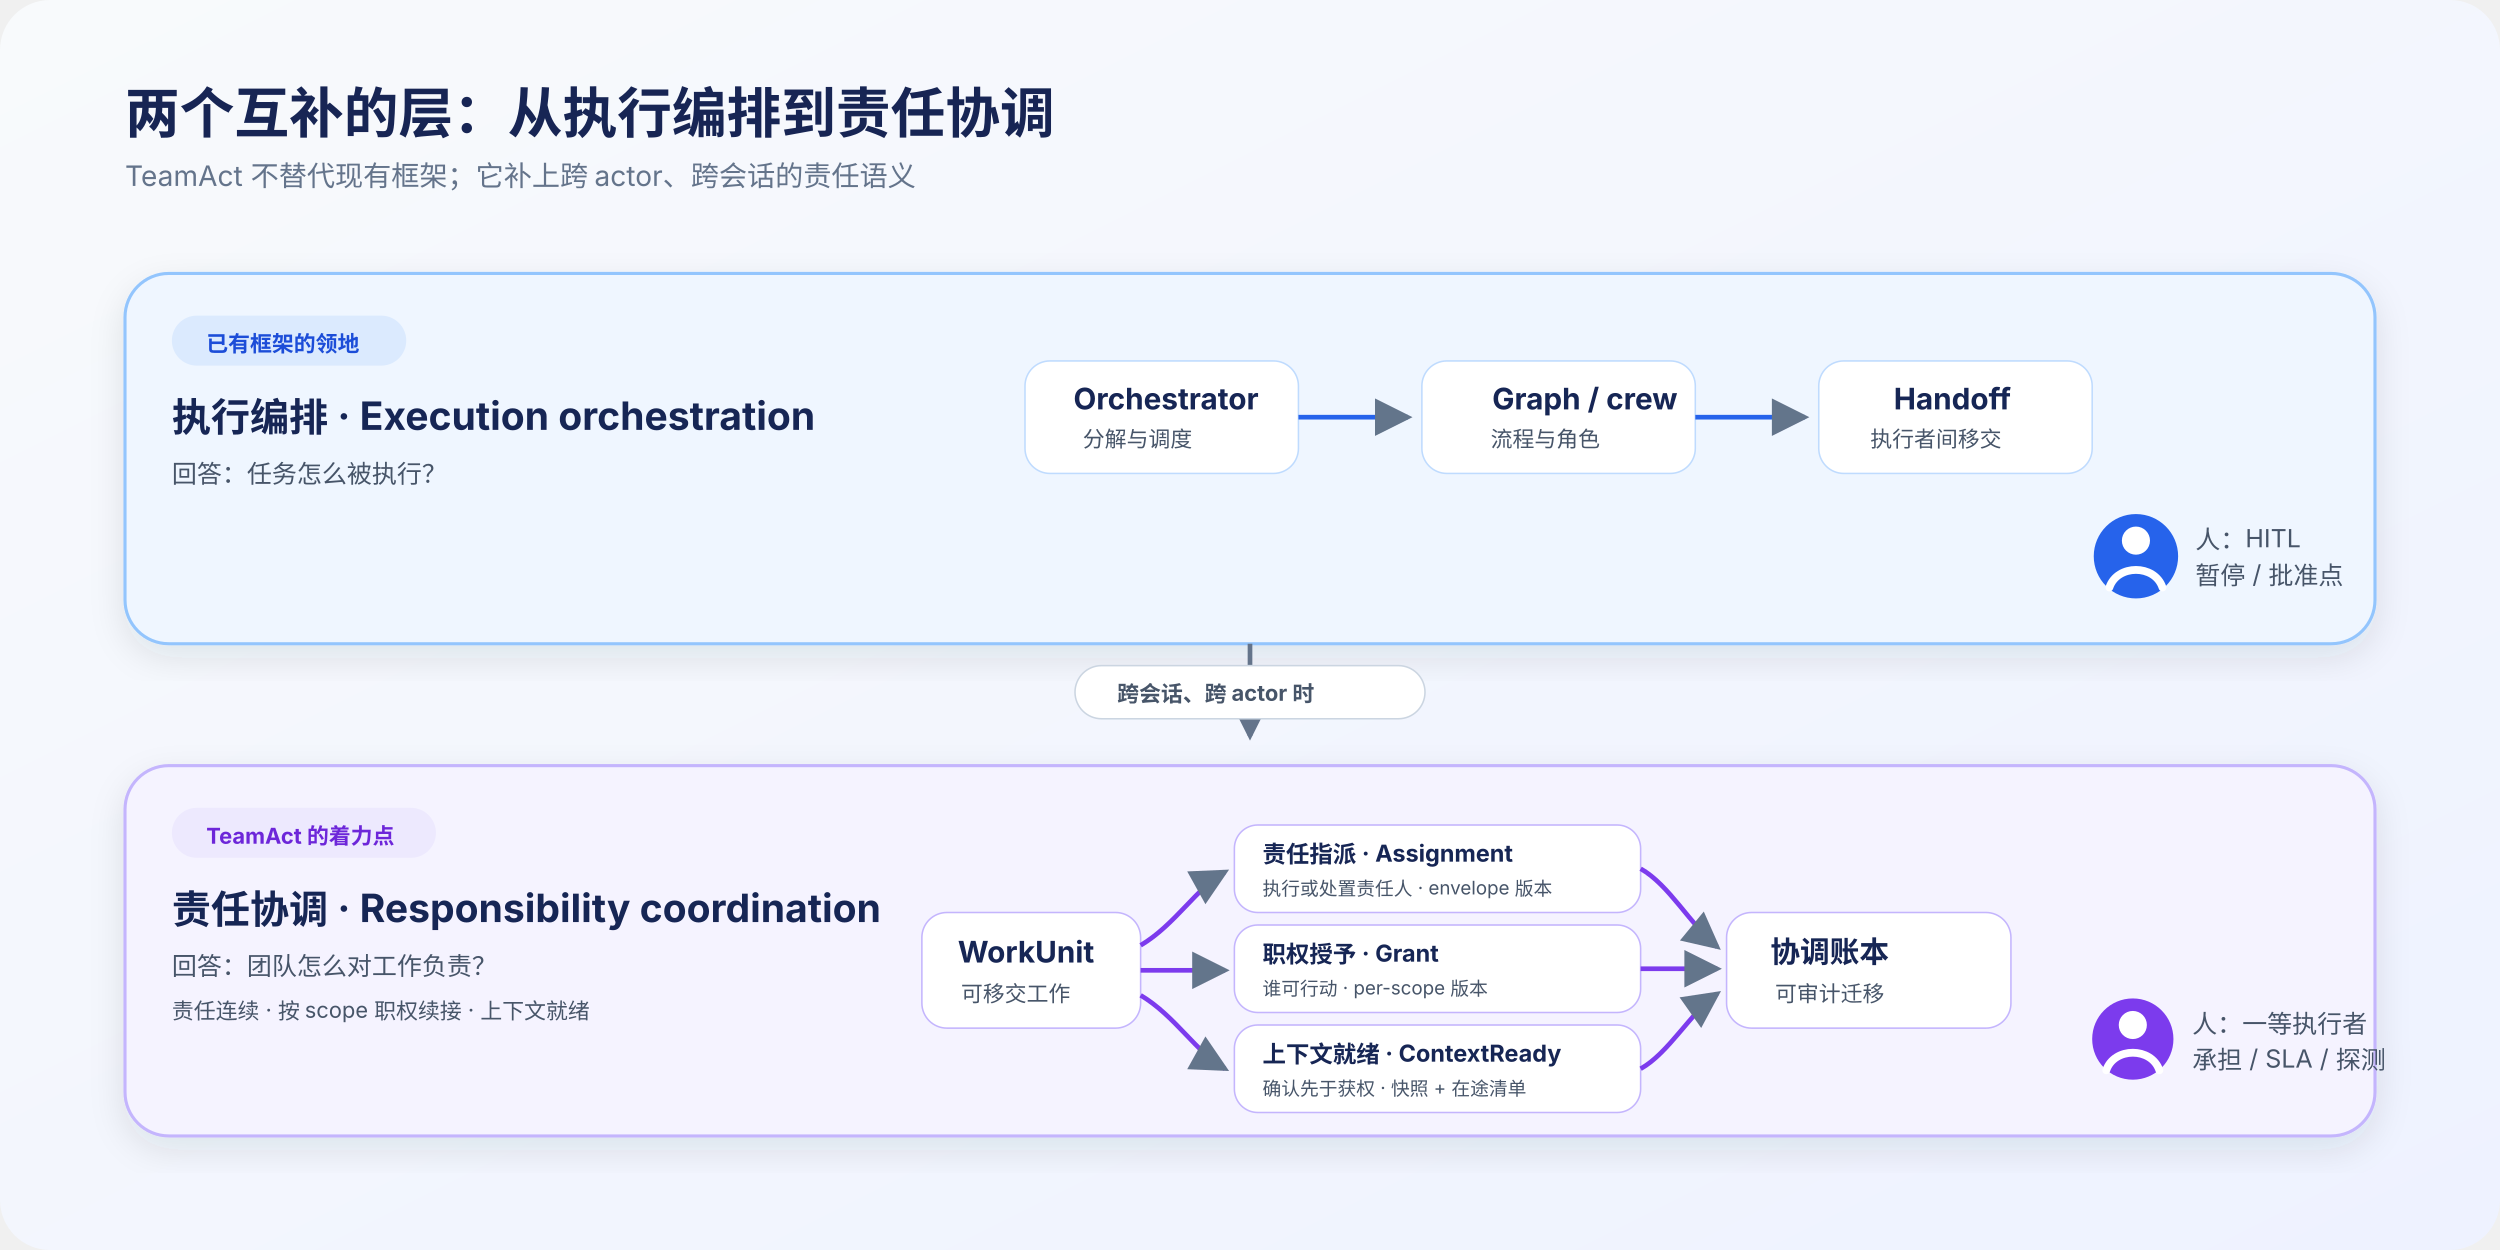
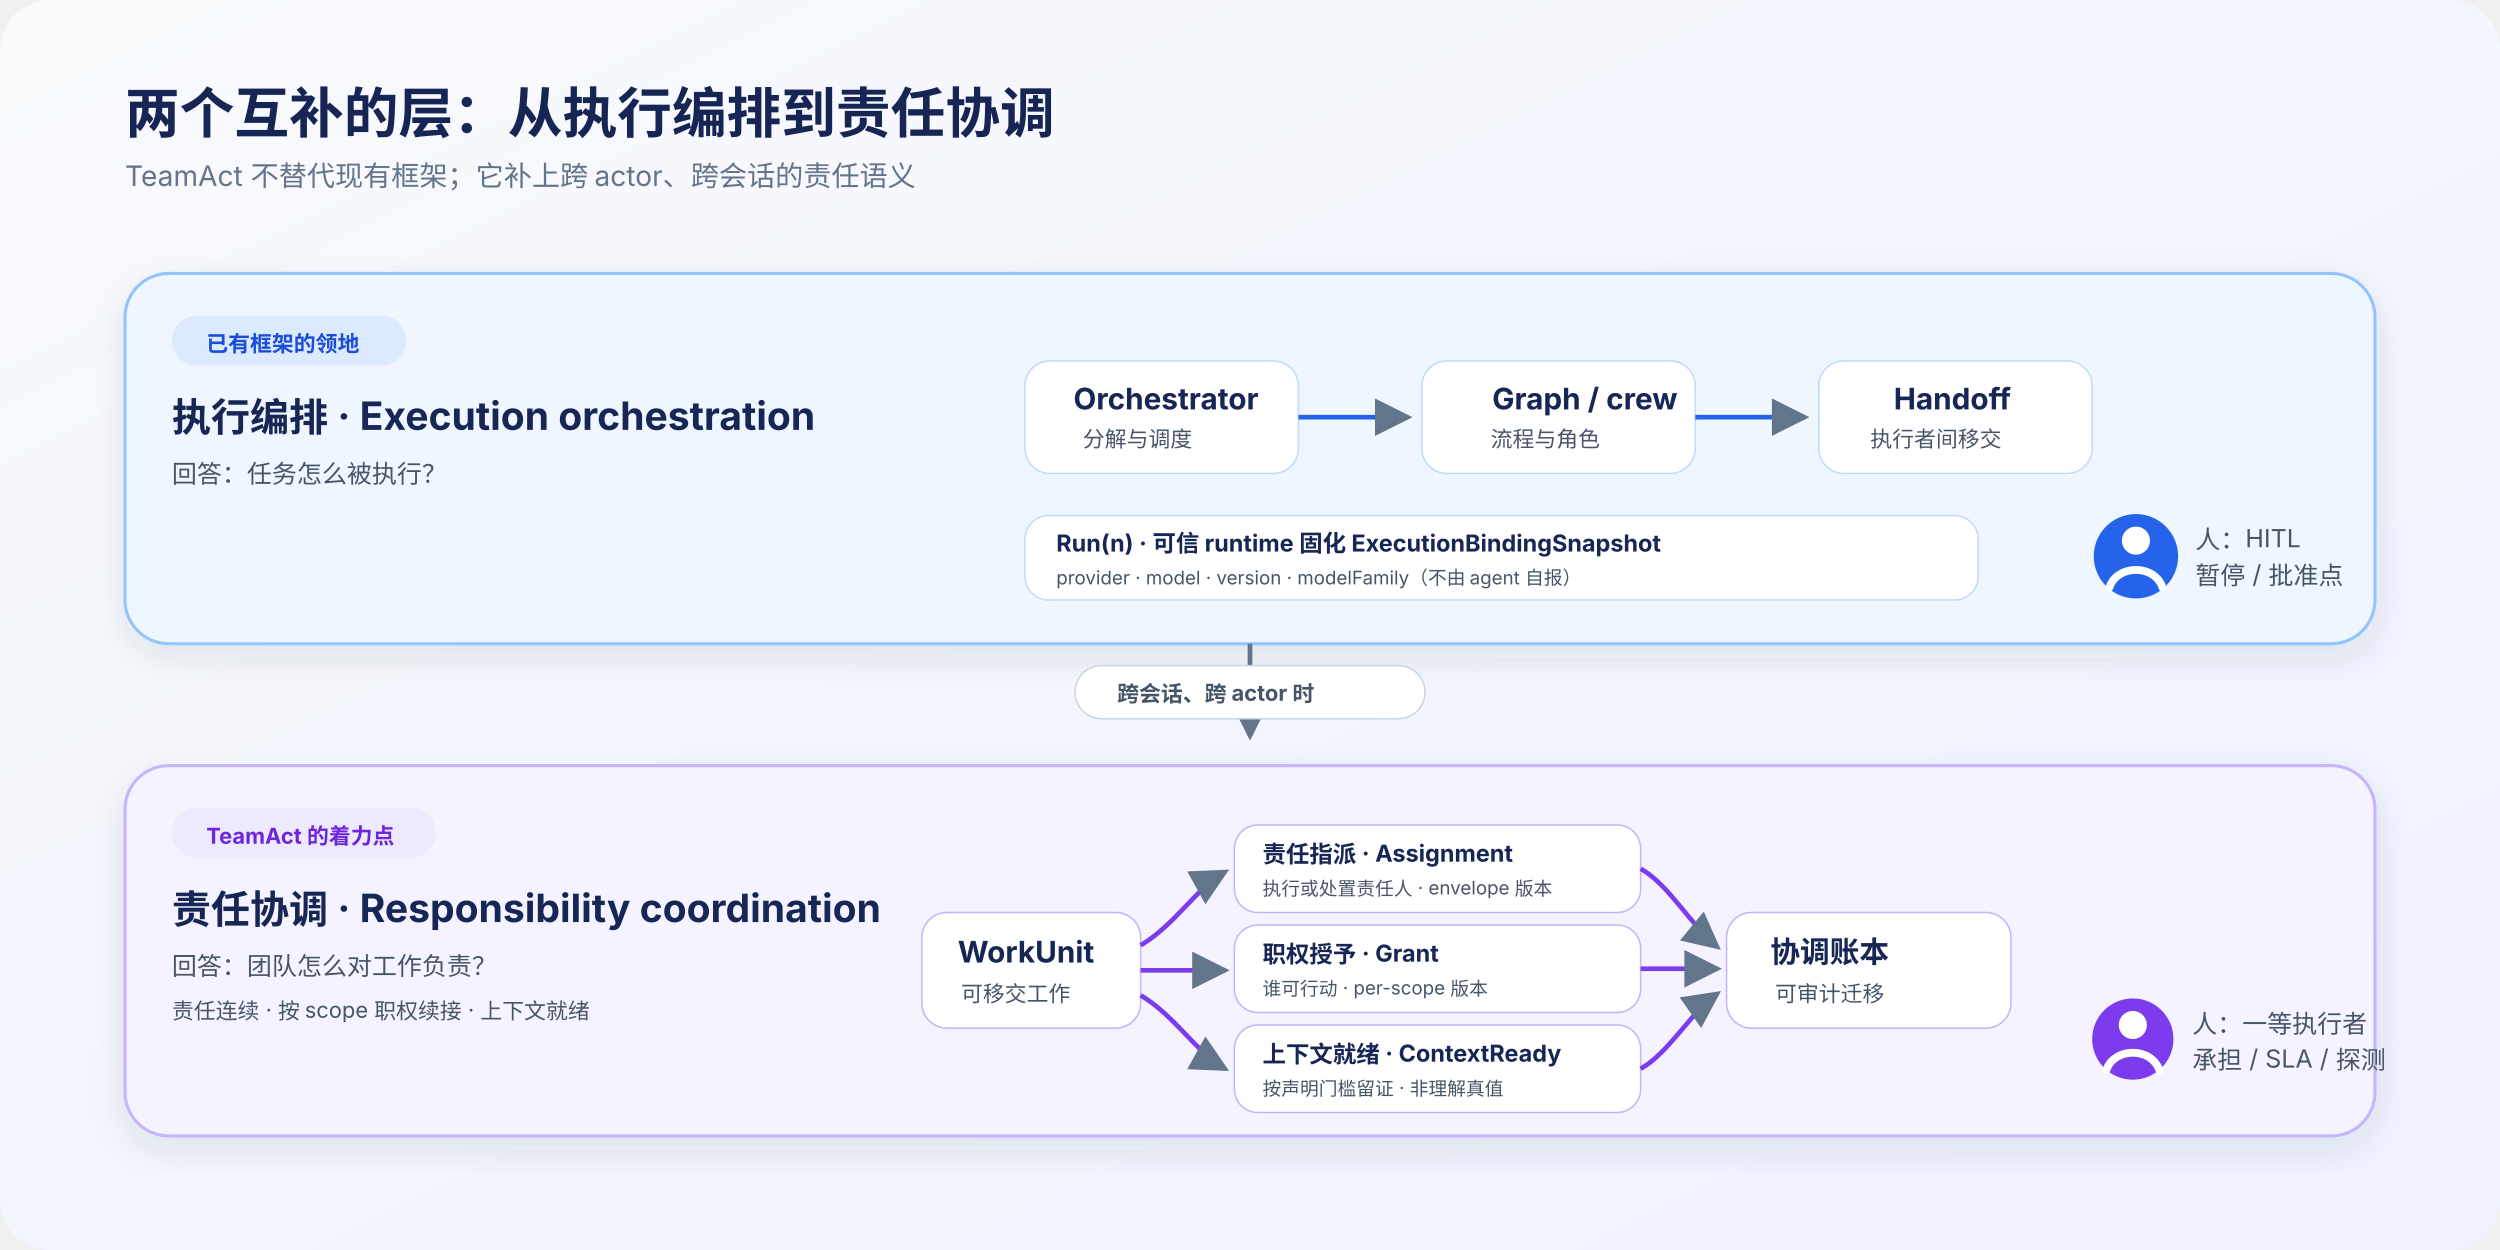
<svg xmlns="http://www.w3.org/2000/svg" width="1600" height="800" viewBox="0 0 1600 800" role="img" aria-labelledby="title desc">
  <defs>
    <linearGradient id="bg" x1="0" y1="0" x2="1" y2="1">
      <stop stop-color="#F8FAFC" />
      <stop offset="1" stop-color="#EEF2FF" />
    </linearGradient>
    <filter id="s">
      <feDropShadow dx="0" dy="8" stdDeviation="11" flood-color="#1E293B" flood-opacity=".1" />
    </filter>
    <marker id="a" markerWidth="10" markerHeight="10" refX="8" refY="5" orient="auto">
      <path d="M1,1 L9,5 L1,9 Z" fill="#64748B" />
    </marker>
    <style>.f{font-family:Inter,'Noto Sans CJK SC','PingFang SC',sans-serif}.h{fill:#172554;font-size:35px;font-weight:750}.s{fill:#64748B;font-size:18px}.t{fill:#172554;font-size:25px;font-weight:750}.c{fill:#475569;font-size:16px}.tag{font-size:14px;font-weight:750}</style>
  </defs>
  <rect width="1600" height="800" rx="32" fill="url(#bg)" />
  <text x="80" y="85" class="f h">两个互补的层：从执行编排到责任协调</text>
  <text x="80" y="119" class="f s">TeamAct 不替代现有框架；它补上跨 actor、跨会话的责任语义</text>
  <g class="f" filter="url(#s)">
    <rect x="80" y="175" width="1440" height="237" rx="28" fill="#EFF6FF" stroke="#93C5FD" stroke-width="2" />
    <rect x="110" y="202" width="150" height="32" rx="16" fill="#DBEAFE" />
    <text x="132" y="225" class="tag" fill="#1D4ED8">已有框架的领地</text>
    <text x="110" y="276" class="t">执行编排 · Execution orchestration</text>
    <text x="110" y="309" class="c">回答：任务怎么被执行？</text>
    <g transform="translate(656 231)">
      <rect width="175" height="72" rx="16" fill="#fff" stroke="#BFDBFE" />
      <text x="31" y="31" class="t" style="font-size:19px">Orchestrator</text>
      <text x="37" y="55" class="c" style="font-size:14px">分解与调度</text>
    </g>
    <path d="M831 267h70" stroke="#2563EB" stroke-width="3" marker-end="url(#a)" />
    <g transform="translate(910 231)">
      <rect width="175" height="72" rx="16" fill="#fff" stroke="#BFDBFE" />
      <text x="45" y="31" class="t" style="font-size:19px">Graph / crew</text>
      <text x="44" y="55" class="c" style="font-size:14px">流程与角色</text>
    </g>
    <path d="M1085 267h70" stroke="#2563EB" stroke-width="3" marker-end="url(#a)" />
    <g transform="translate(1164 231)">
      <rect width="175" height="72" rx="16" fill="#fff" stroke="#BFDBFE" />
      <text x="48" y="31" class="t" style="font-size:19px">Handoff</text>
      <text x="33" y="55" class="c" style="font-size:14px">执行者间移交</text>
+     </g>
+     <g transform="translate(656 330)">
+       <rect width="610" height="54" rx="15" fill="#fff" stroke="#BFDBFE" />
+       <text x="20" y="23" class="t" style="font-size:15px">Run(n) · 可信 runtime 固化 ExecutionBindingSnapshot</text>
+       <text x="20" y="44" class="c" style="font-size:12px">provider · model · version · modelFamily（不由 agent 自报）</text>
    </g>
    <g transform="translate(1325 324)">
      <circle cx="42" cy="32" r="27" fill="#2563EB" />
      <circle cx="42" cy="22" r="9" fill="#fff" />
      <path d="M25 52c5-15 29-15 34 0" fill="none" stroke="#fff" stroke-width="5" stroke-linecap="round" />
      <text x="80" y="27" class="c">人：HITL</text>
      <text x="80" y="50" class="c">暂停 / 批准点</text>
    </g>
  </g>
  <g class="f">
    <path d="M800 412v59" stroke="#64748B" stroke-width="3" marker-end="url(#a)" />
    <rect x="688" y="426" width="224" height="34" rx="17" fill="#fff" stroke="#CBD5E1" />
    <text x="715" y="449" class="tag" fill="#475569">跨会话、跨 actor 时</text>
  </g>
  <g class="f" filter="url(#s)">
    <rect x="80" y="490" width="1440" height="237" rx="28" fill="#F5F3FF" stroke="#C4B5FD" stroke-width="2" />
    <rect x="110" y="517" width="169" height="32" rx="16" fill="#EDE9FE" />
    <text x="132" y="540" class="tag" fill="#6D28D9">TeamAct 的着力点</text>
    <text x="110" y="591" class="t">责任协调 · Responsibility coordination</text>
    <text x="110" y="624" class="c">回答：团队怎么对工作负责？</text>
    <text x="110" y="652" class="c" style="font-size:14px">责任连续 · 按 scope 职权续接 · 上下文就绪</text>
    <g transform="translate(590 584)">
      <rect width="140" height="74" rx="16" fill="#fff" stroke="#C4B5FD" />
      <text x="23" y="32" class="t" style="font-size:19px">WorkUnit</text>
      <text x="25" y="57" class="c" style="font-size:14px">可移交工作</text>
    </g>
    <path d="M730 605 C752 592 766 568 784 558" stroke="#7C3AED" stroke-width="3" fill="none" marker-end="url(#a)" />
    <path d="M730 621h54" stroke="#7C3AED" stroke-width="3" fill="none" marker-end="url(#a)" />
    <path d="M730 637 C752 650 766 674 784 684" stroke="#7C3AED" stroke-width="3" fill="none" marker-end="url(#a)" />
    <g transform="translate(790 528)">
      <rect width="260" height="56" rx="15" fill="#fff" stroke="#C4B5FD" />
      <text x="18" y="24" class="t" style="font-size:15px">责任指派 · Assignment</text>
      <text x="18" y="45" class="c" style="font-size:12px">执行或处置责任人 · envelope 版本</text>
    </g>
    <g transform="translate(790 592)">
      <rect width="260" height="56" rx="15" fill="#fff" stroke="#C4B5FD" />
      <text x="18" y="24" class="t" style="font-size:15px">职权授予 · Grant</text>
      <text x="18" y="45" class="c" style="font-size:12px">谁可行动 · per-scope 版本</text>
    </g>
    <g transform="translate(790 656)">
      <rect width="260" height="56" rx="15" fill="#fff" stroke="#C4B5FD" />
      <text x="18" y="24" class="t" style="font-size:15px">上下文就绪 · ContextReady</text>
-       <text x="18" y="45" class="c" style="font-size:12px">确认先于获权 · 快照 + 在途清单</text>
+       <text x="18" y="45" class="c" style="font-size:12px">按声明门槛留证 · 非理解真值</text>
    </g>
    <path d="M1050 556 C1068 566 1082 592 1099 606" stroke="#7C3AED" stroke-width="3" fill="none" marker-end="url(#a)" />
    <path d="M1050 620h49" stroke="#7C3AED" stroke-width="3" fill="none" marker-end="url(#a)" />
    <path d="M1050 684 C1068 674 1082 648 1099 636" stroke="#7C3AED" stroke-width="3" fill="none" marker-end="url(#a)" />
    <g transform="translate(1105 584)">
      <rect width="182" height="74" rx="16" fill="#fff" stroke="#C4B5FD" />
      <text x="28" y="32" class="t" style="font-size:19px">协调账本</text>
      <text x="31" y="57" class="c" style="font-size:14px">可审计迁移</text>
    </g>
    <g transform="translate(1325 635)">
      <circle cx="40" cy="30" r="26" fill="#7C3AED" />
      <circle cx="40" cy="21" r="9" fill="#fff" />
      <path d="M23 50c5-15 29-15 34 0" fill="none" stroke="#fff" stroke-width="5" stroke-linecap="round" />
      <text x="78" y="26" class="c">人：一等执行者</text>
      <text x="78" y="49" class="c">承担 / SLA / 探测</text>
    </g>
  </g>
</svg>
